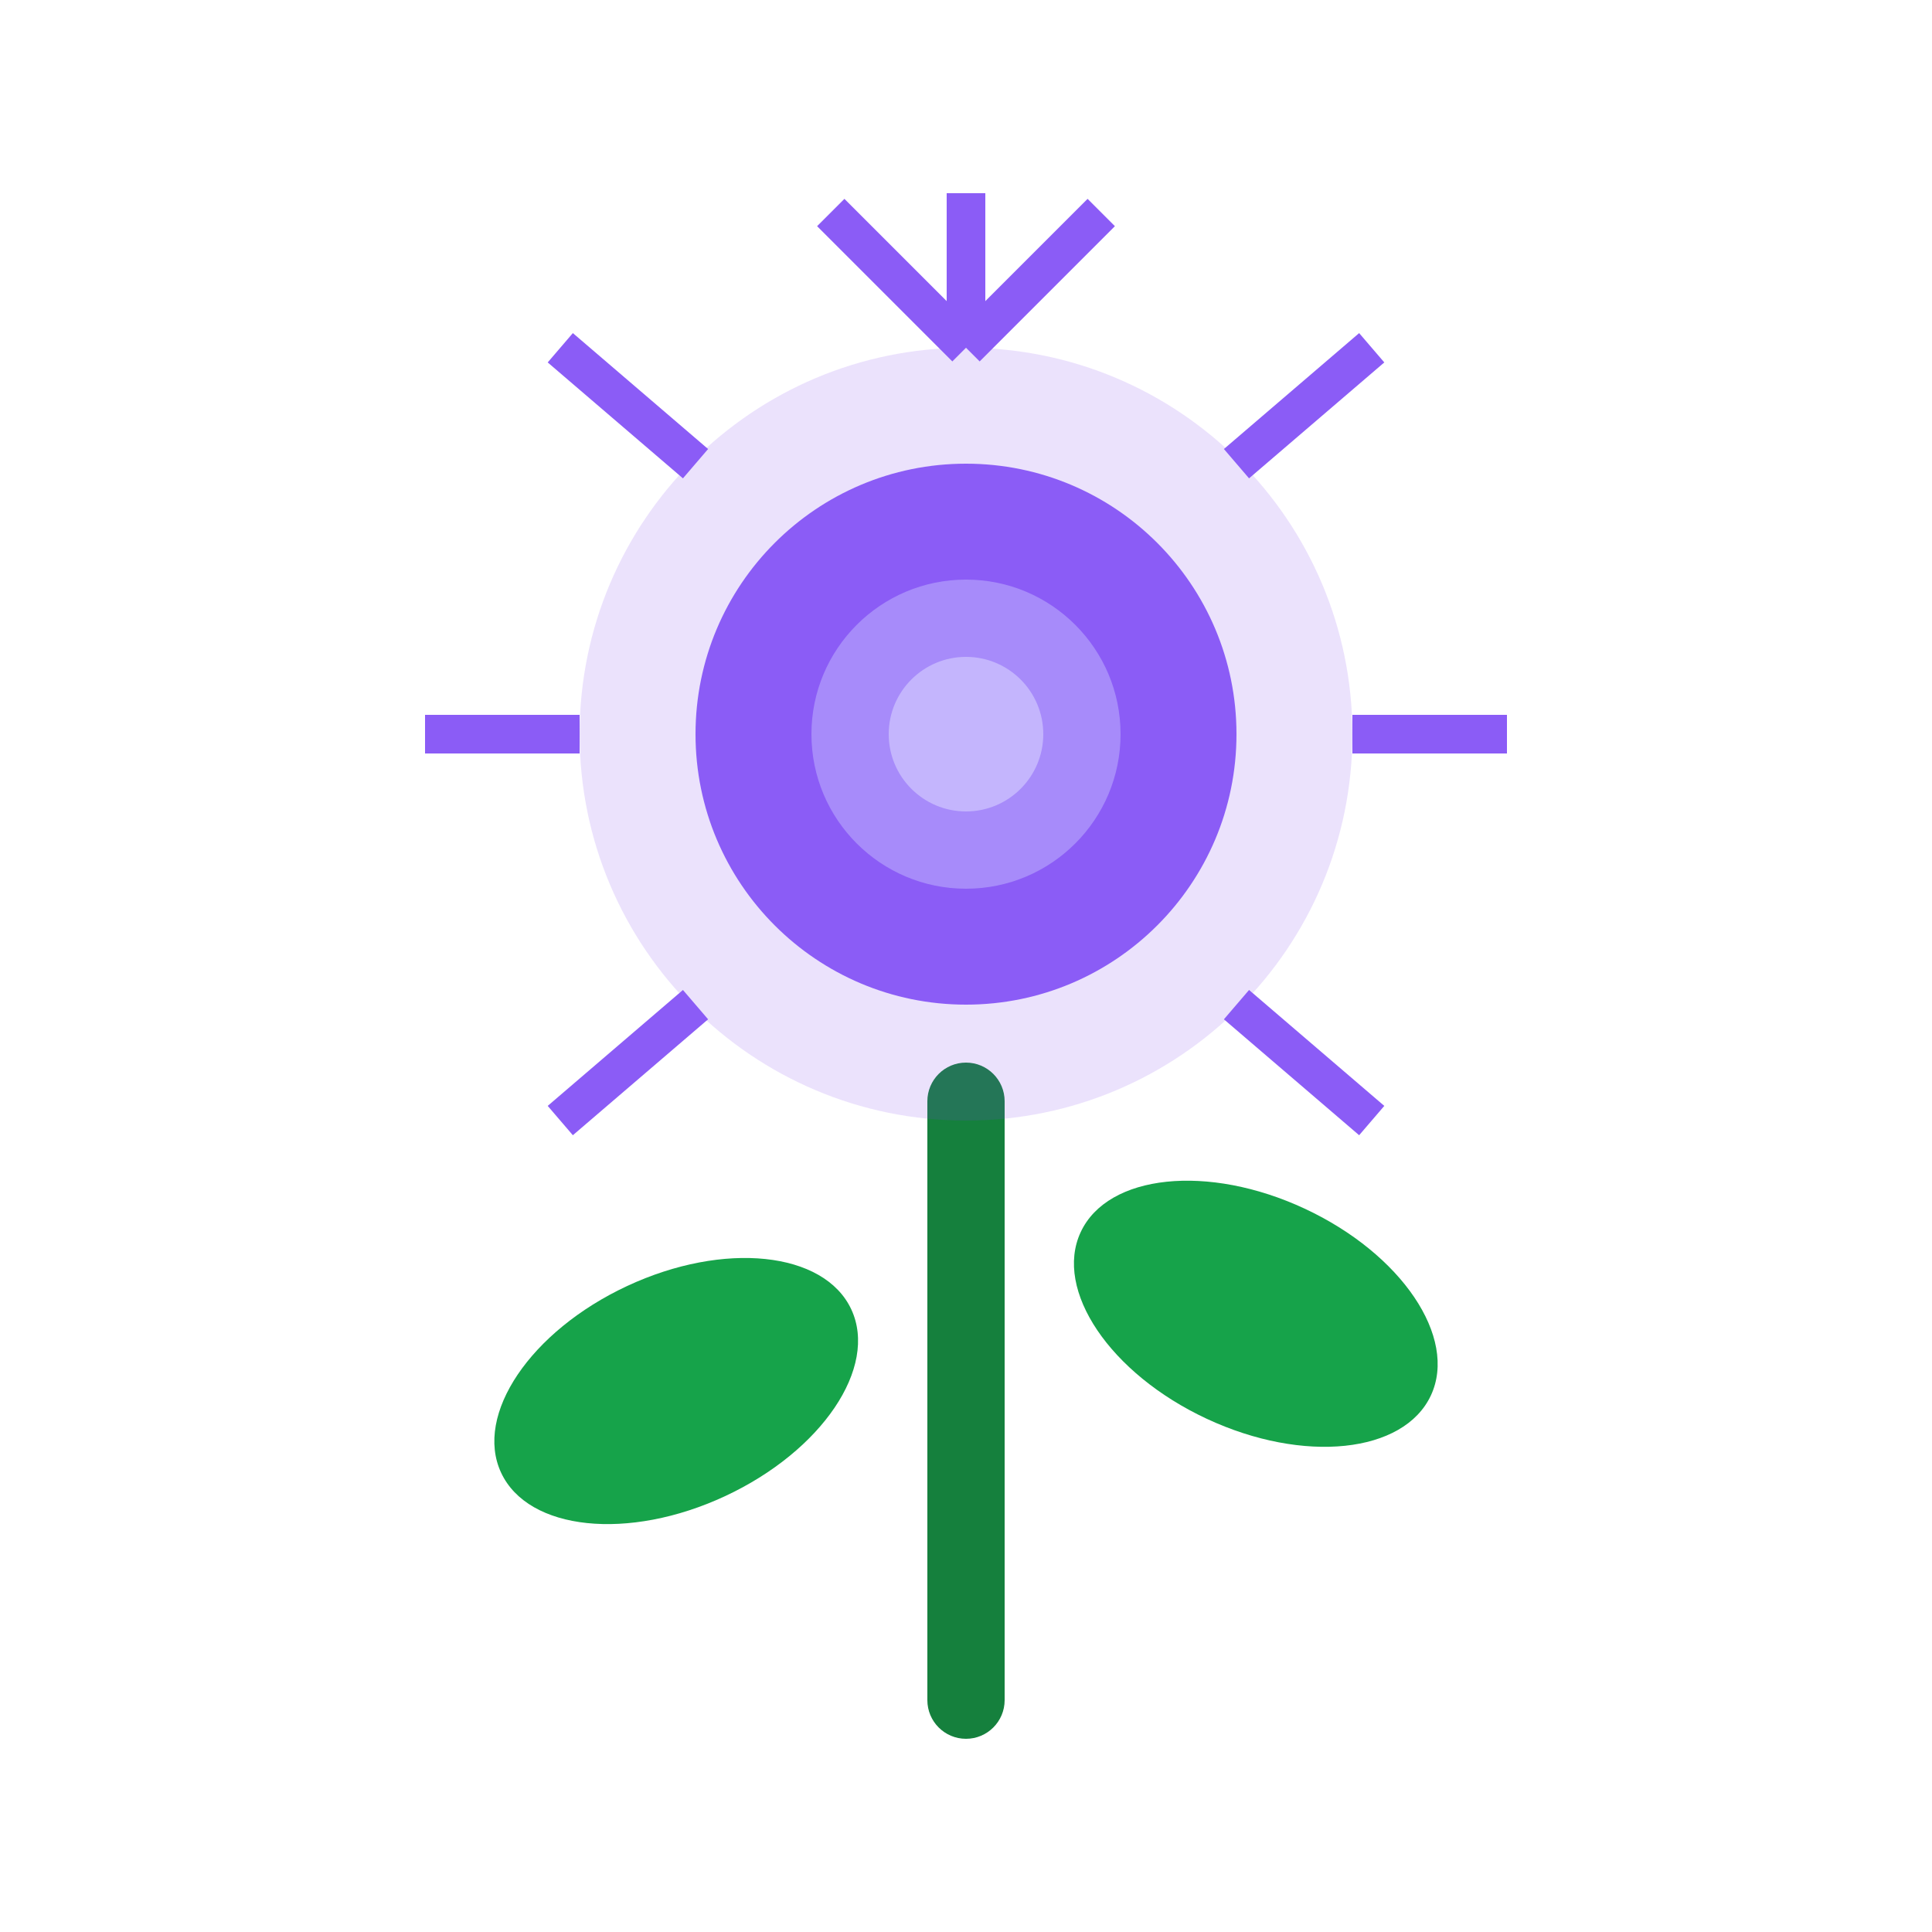
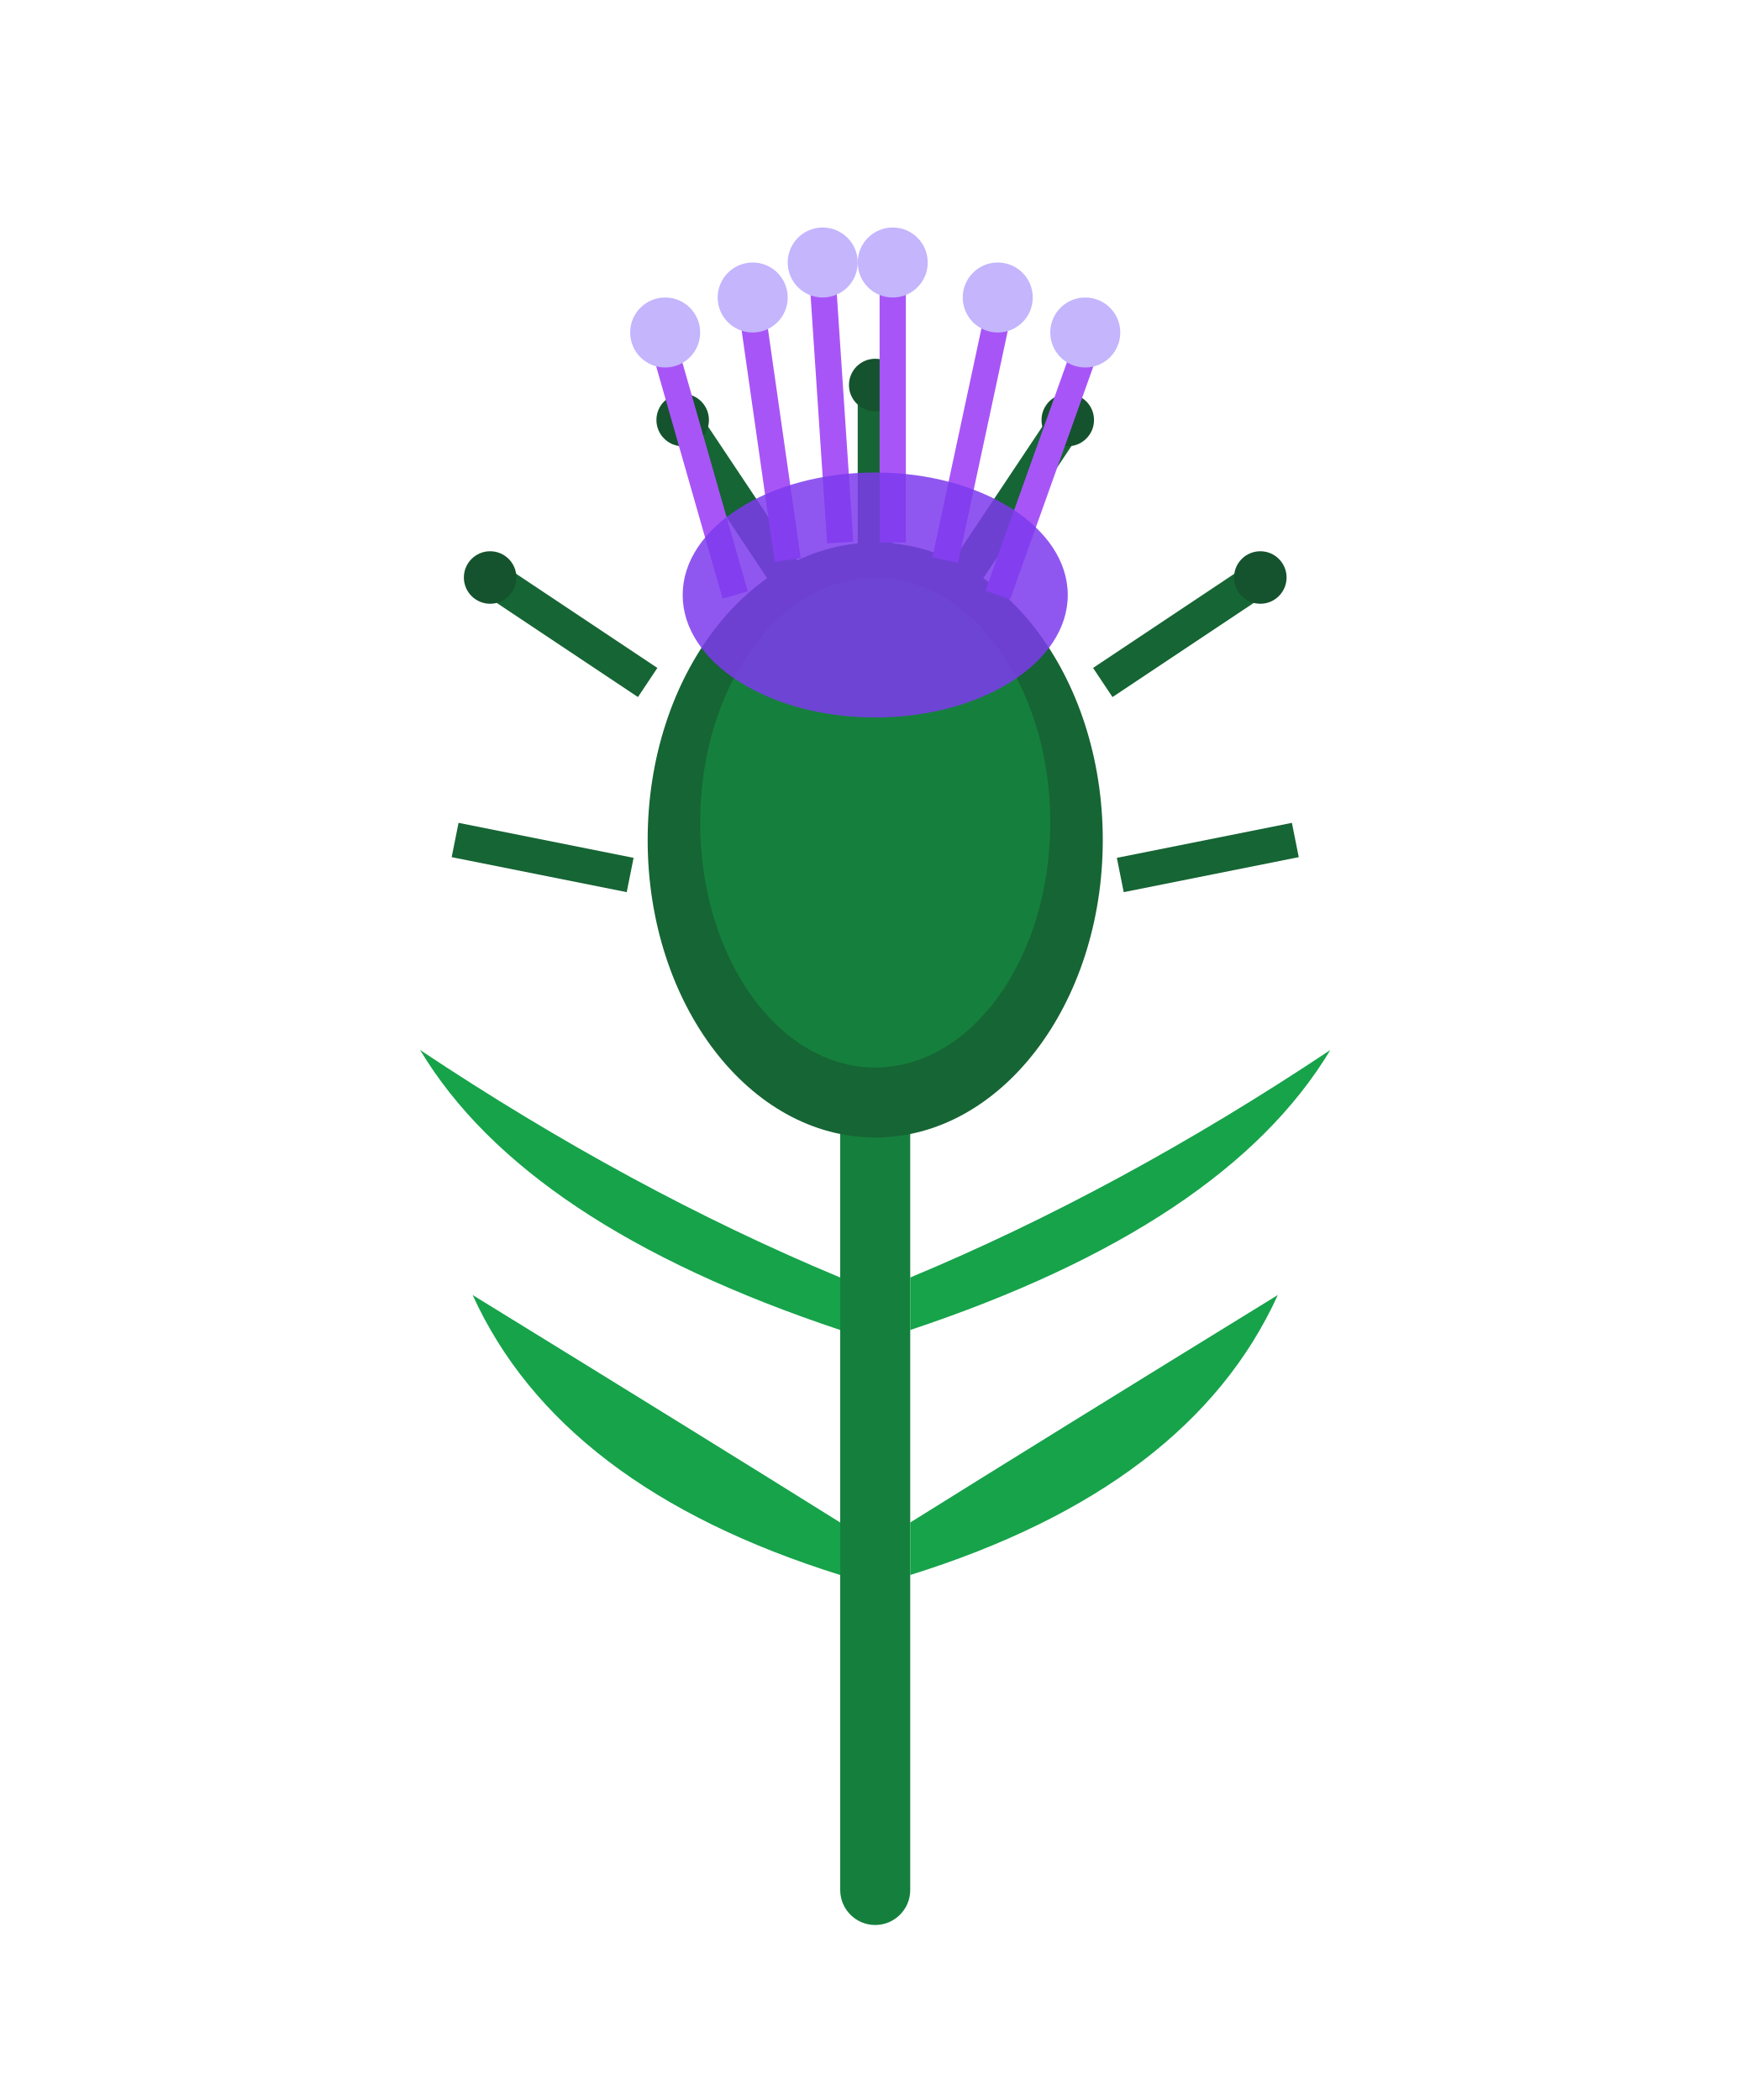
- <svg xmlns="http://www.w3.org/2000/svg" viewBox="0 0 100 100">
-   <rect x="48" y="55" width="4" height="35" rx="2" fill="#15803d" />
-   <ellipse cx="35" cy="72" rx="10" ry="6" fill="#16a34a" transform="rotate(-25 35 72)" />
-   <ellipse cx="65" cy="68" rx="10" ry="6" fill="#16a34a" transform="rotate(25 65 68)" />
-   <circle cx="50" cy="38" r="20" fill="#7c3aed" opacity="0.15" />
-   <circle cx="50" cy="38" r="14" fill="#8b5cf6" />
-   <line x1="50" y1="18" x2="50" y2="10" stroke="#8b5cf6" stroke-width="2" />
-   <line x1="50" y1="18" x2="43" y2="11" stroke="#8b5cf6" stroke-width="2" />
-   <line x1="50" y1="18" x2="57" y2="11" stroke="#8b5cf6" stroke-width="2" />
-   <line x1="36" y1="24" x2="29" y2="18" stroke="#8b5cf6" stroke-width="2" />
-   <line x1="64" y1="24" x2="71" y2="18" stroke="#8b5cf6" stroke-width="2" />
-   <line x1="30" y1="38" x2="22" y2="38" stroke="#8b5cf6" stroke-width="2" />
-   <line x1="70" y1="38" x2="78" y2="38" stroke="#8b5cf6" stroke-width="2" />
-   <line x1="36" y1="52" x2="29" y2="58" stroke="#8b5cf6" stroke-width="2" />
-   <line x1="64" y1="52" x2="71" y2="58" stroke="#8b5cf6" stroke-width="2" />
-   <circle cx="50" cy="38" r="8" fill="#a78bfa" />
-   <circle cx="50" cy="38" r="4" fill="#c4b5fd" />
+ <svg xmlns="http://www.w3.org/2000/svg" viewBox="0 0 100 120">
+   <rect x="48" y="58" width="4" height="52" rx="2" fill="#15803d" />
+   <path d="M48 76 Q30 70 24 60 Q36 68 48 73Z" fill="#16a34a" />
+   <path d="M52 76 Q70 70 76 60 Q64 68 52 73Z" fill="#16a34a" />
+   <path d="M48 90 Q32 85 27 74 Q40 82 48 87Z" fill="#16a34a" />
+   <path d="M52 90 Q68 85 73 74 Q60 82 52 87Z" fill="#16a34a" />
+   <ellipse cx="50" cy="48" rx="13" ry="17" fill="#166534" />
+   <ellipse cx="50" cy="47" rx="10" ry="14" fill="#15803d" />
+   <line x1="50" y1="32" x2="50" y2="22" stroke="#166534" stroke-width="2" />
+   <line x1="45" y1="33" x2="39" y2="24" stroke="#166534" stroke-width="2" />
+   <line x1="55" y1="33" x2="61" y2="24" stroke="#166534" stroke-width="2" />
+   <line x1="37" y1="39" x2="28" y2="33" stroke="#166534" stroke-width="2" />
+   <line x1="63" y1="39" x2="72" y2="33" stroke="#166534" stroke-width="2" />
+   <line x1="36" y1="50" x2="26" y2="48" stroke="#166534" stroke-width="2" />
+   <line x1="64" y1="50" x2="74" y2="48" stroke="#166534" stroke-width="2" />
+   <circle cx="50" cy="22" r="1.5" fill="#14532d" />
+   <circle cx="39" cy="24" r="1.5" fill="#14532d" />
+   <circle cx="61" cy="24" r="1.5" fill="#14532d" />
+   <circle cx="28" cy="33" r="1.5" fill="#14532d" />
+   <circle cx="72" cy="33" r="1.5" fill="#14532d" />
+   <line x1="42" y1="34" x2="38" y2="20" stroke="#a855f7" stroke-width="1.5" />
+   <line x1="45" y1="32" x2="43" y2="18" stroke="#a855f7" stroke-width="1.5" />
+   <line x1="48" y1="31" x2="47" y2="16" stroke="#a855f7" stroke-width="1.5" />
+   <line x1="51" y1="31" x2="51" y2="16" stroke="#a855f7" stroke-width="1.5" />
+   <line x1="54" y1="32" x2="57" y2="18" stroke="#a855f7" stroke-width="1.5" />
+   <line x1="57" y1="34" x2="62" y2="20" stroke="#a855f7" stroke-width="1.5" />
+   <circle cx="38" cy="19" r="2" fill="#c4b5fd" />
+   <circle cx="43" cy="17" r="2" fill="#c4b5fd" />
+   <circle cx="47" cy="15" r="2" fill="#c4b5fd" />
+   <circle cx="51" cy="15" r="2" fill="#c4b5fd" />
+   <circle cx="57" cy="17" r="2" fill="#c4b5fd" />
+   <circle cx="62" cy="19" r="2" fill="#c4b5fd" />
+   <ellipse cx="50" cy="34" rx="11" ry="7" fill="#7c3aed" opacity="0.85" />
</svg>
